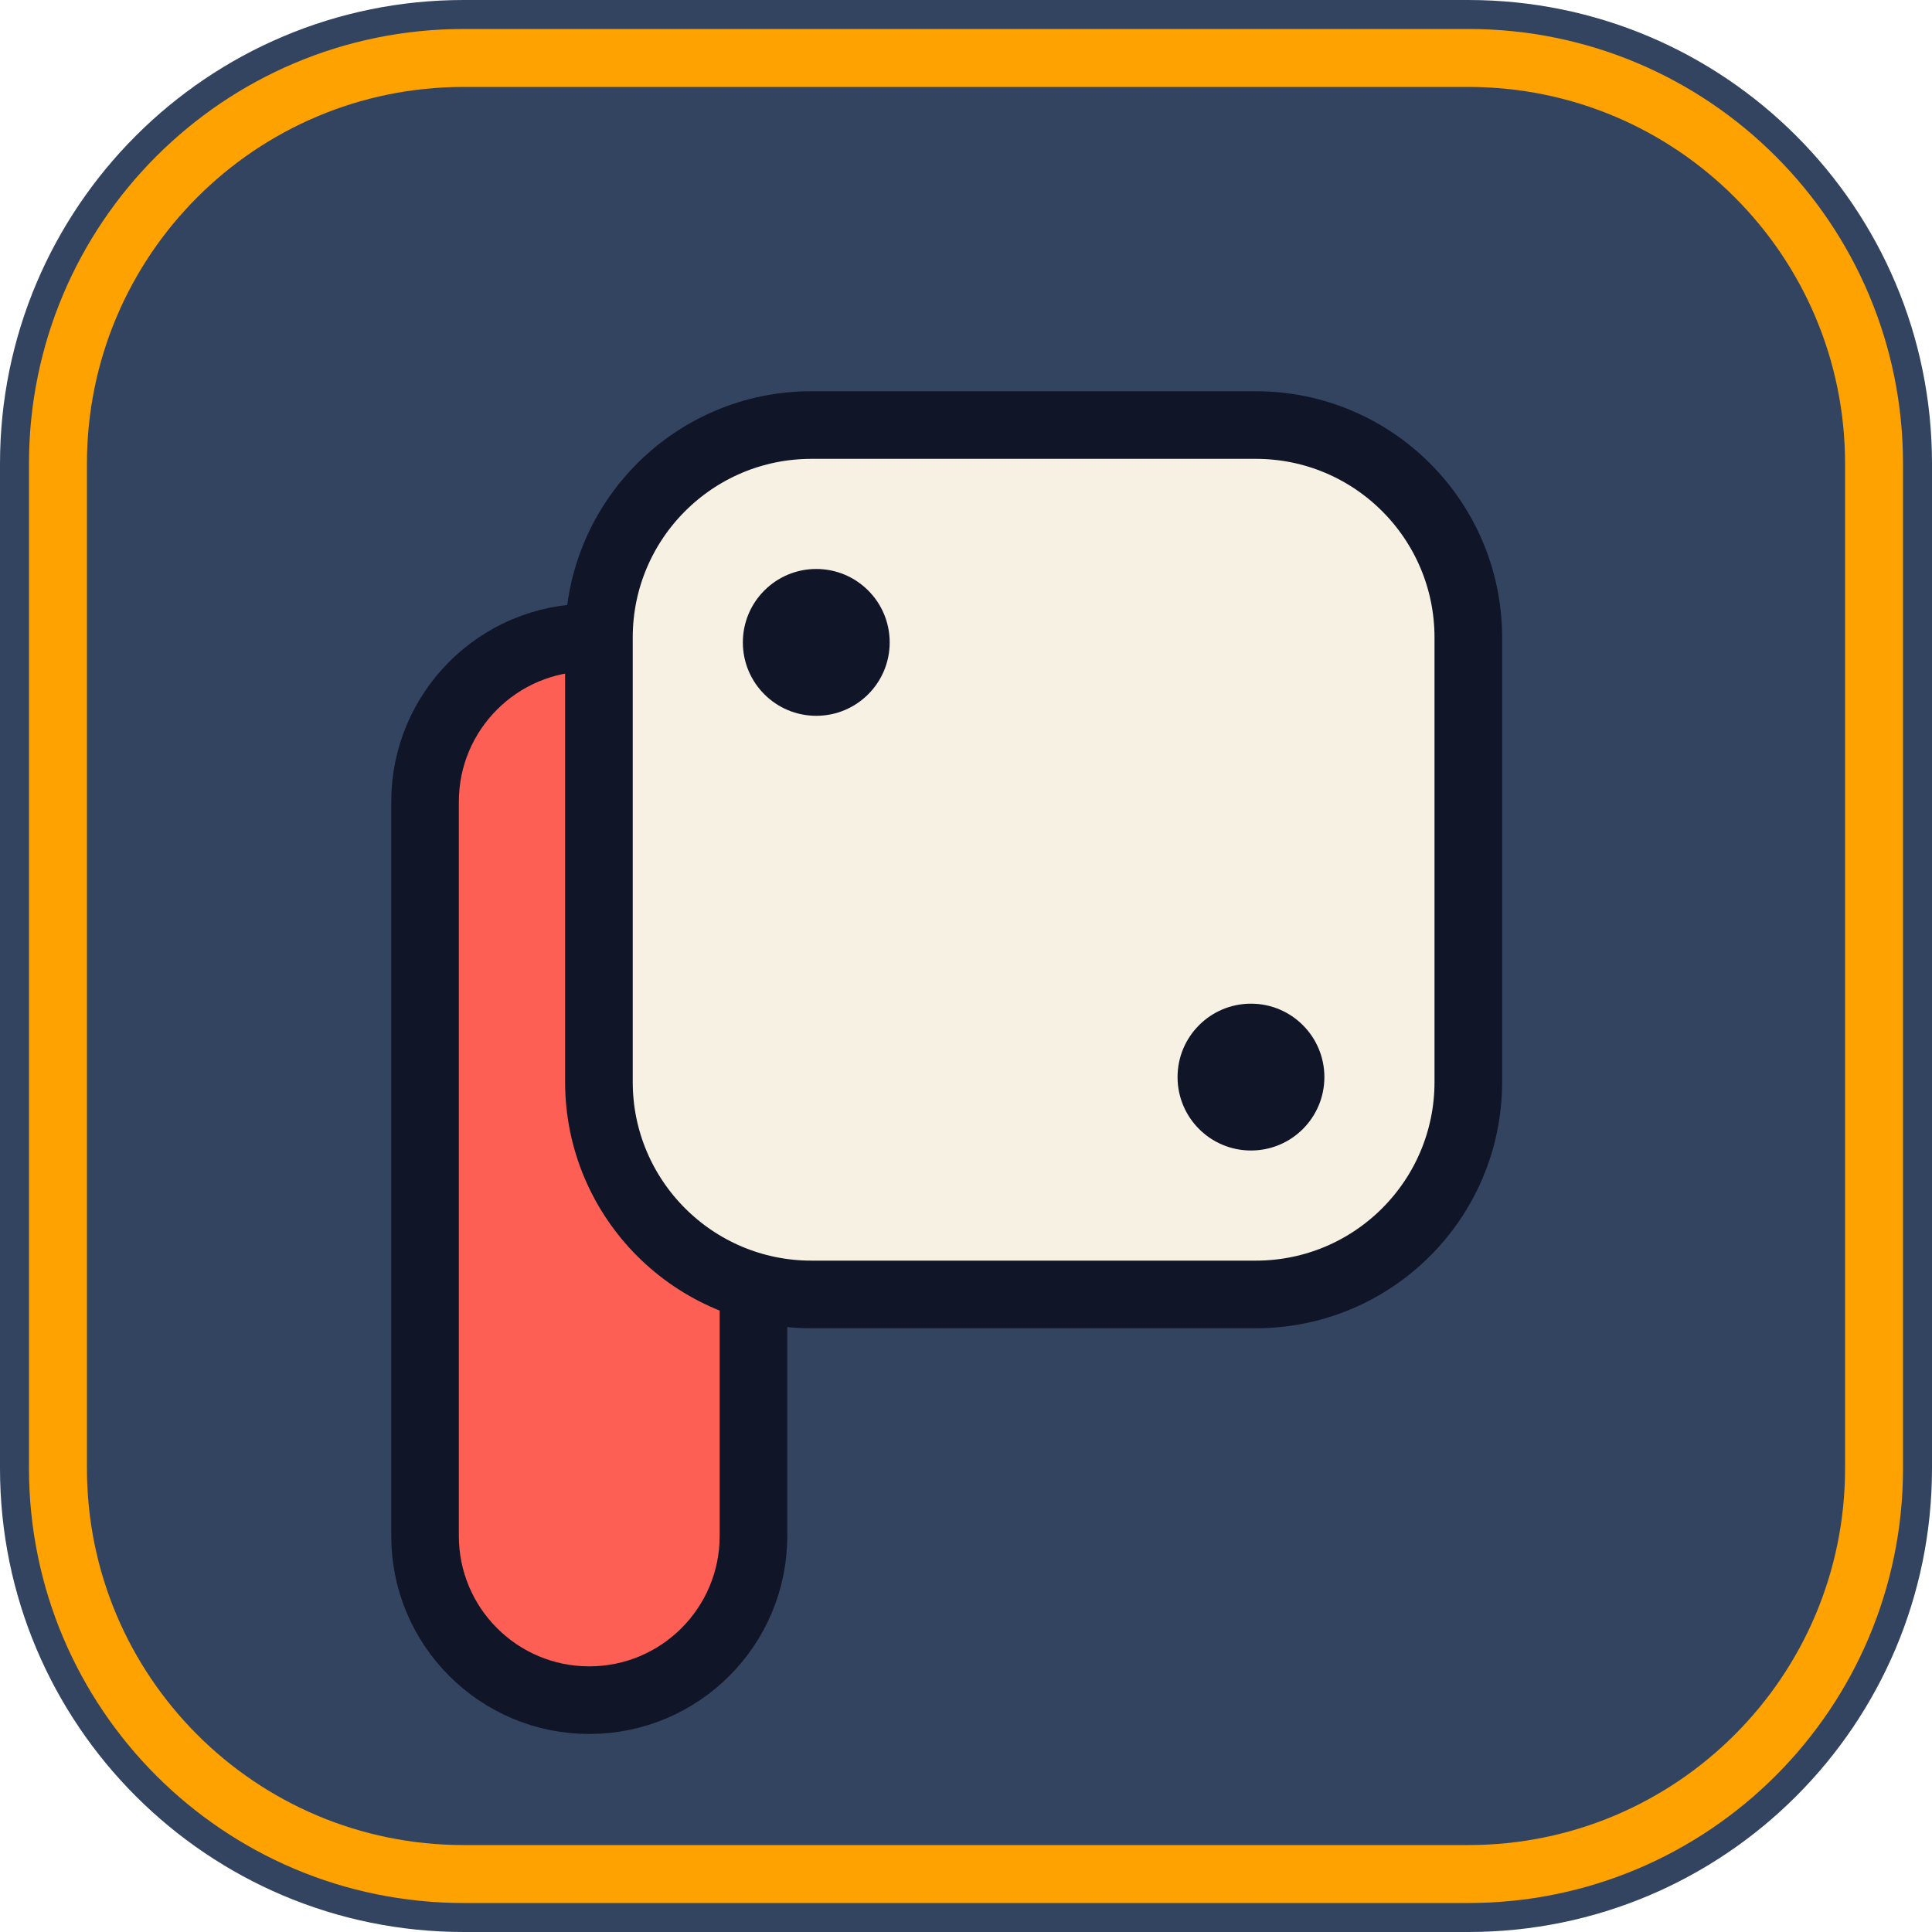
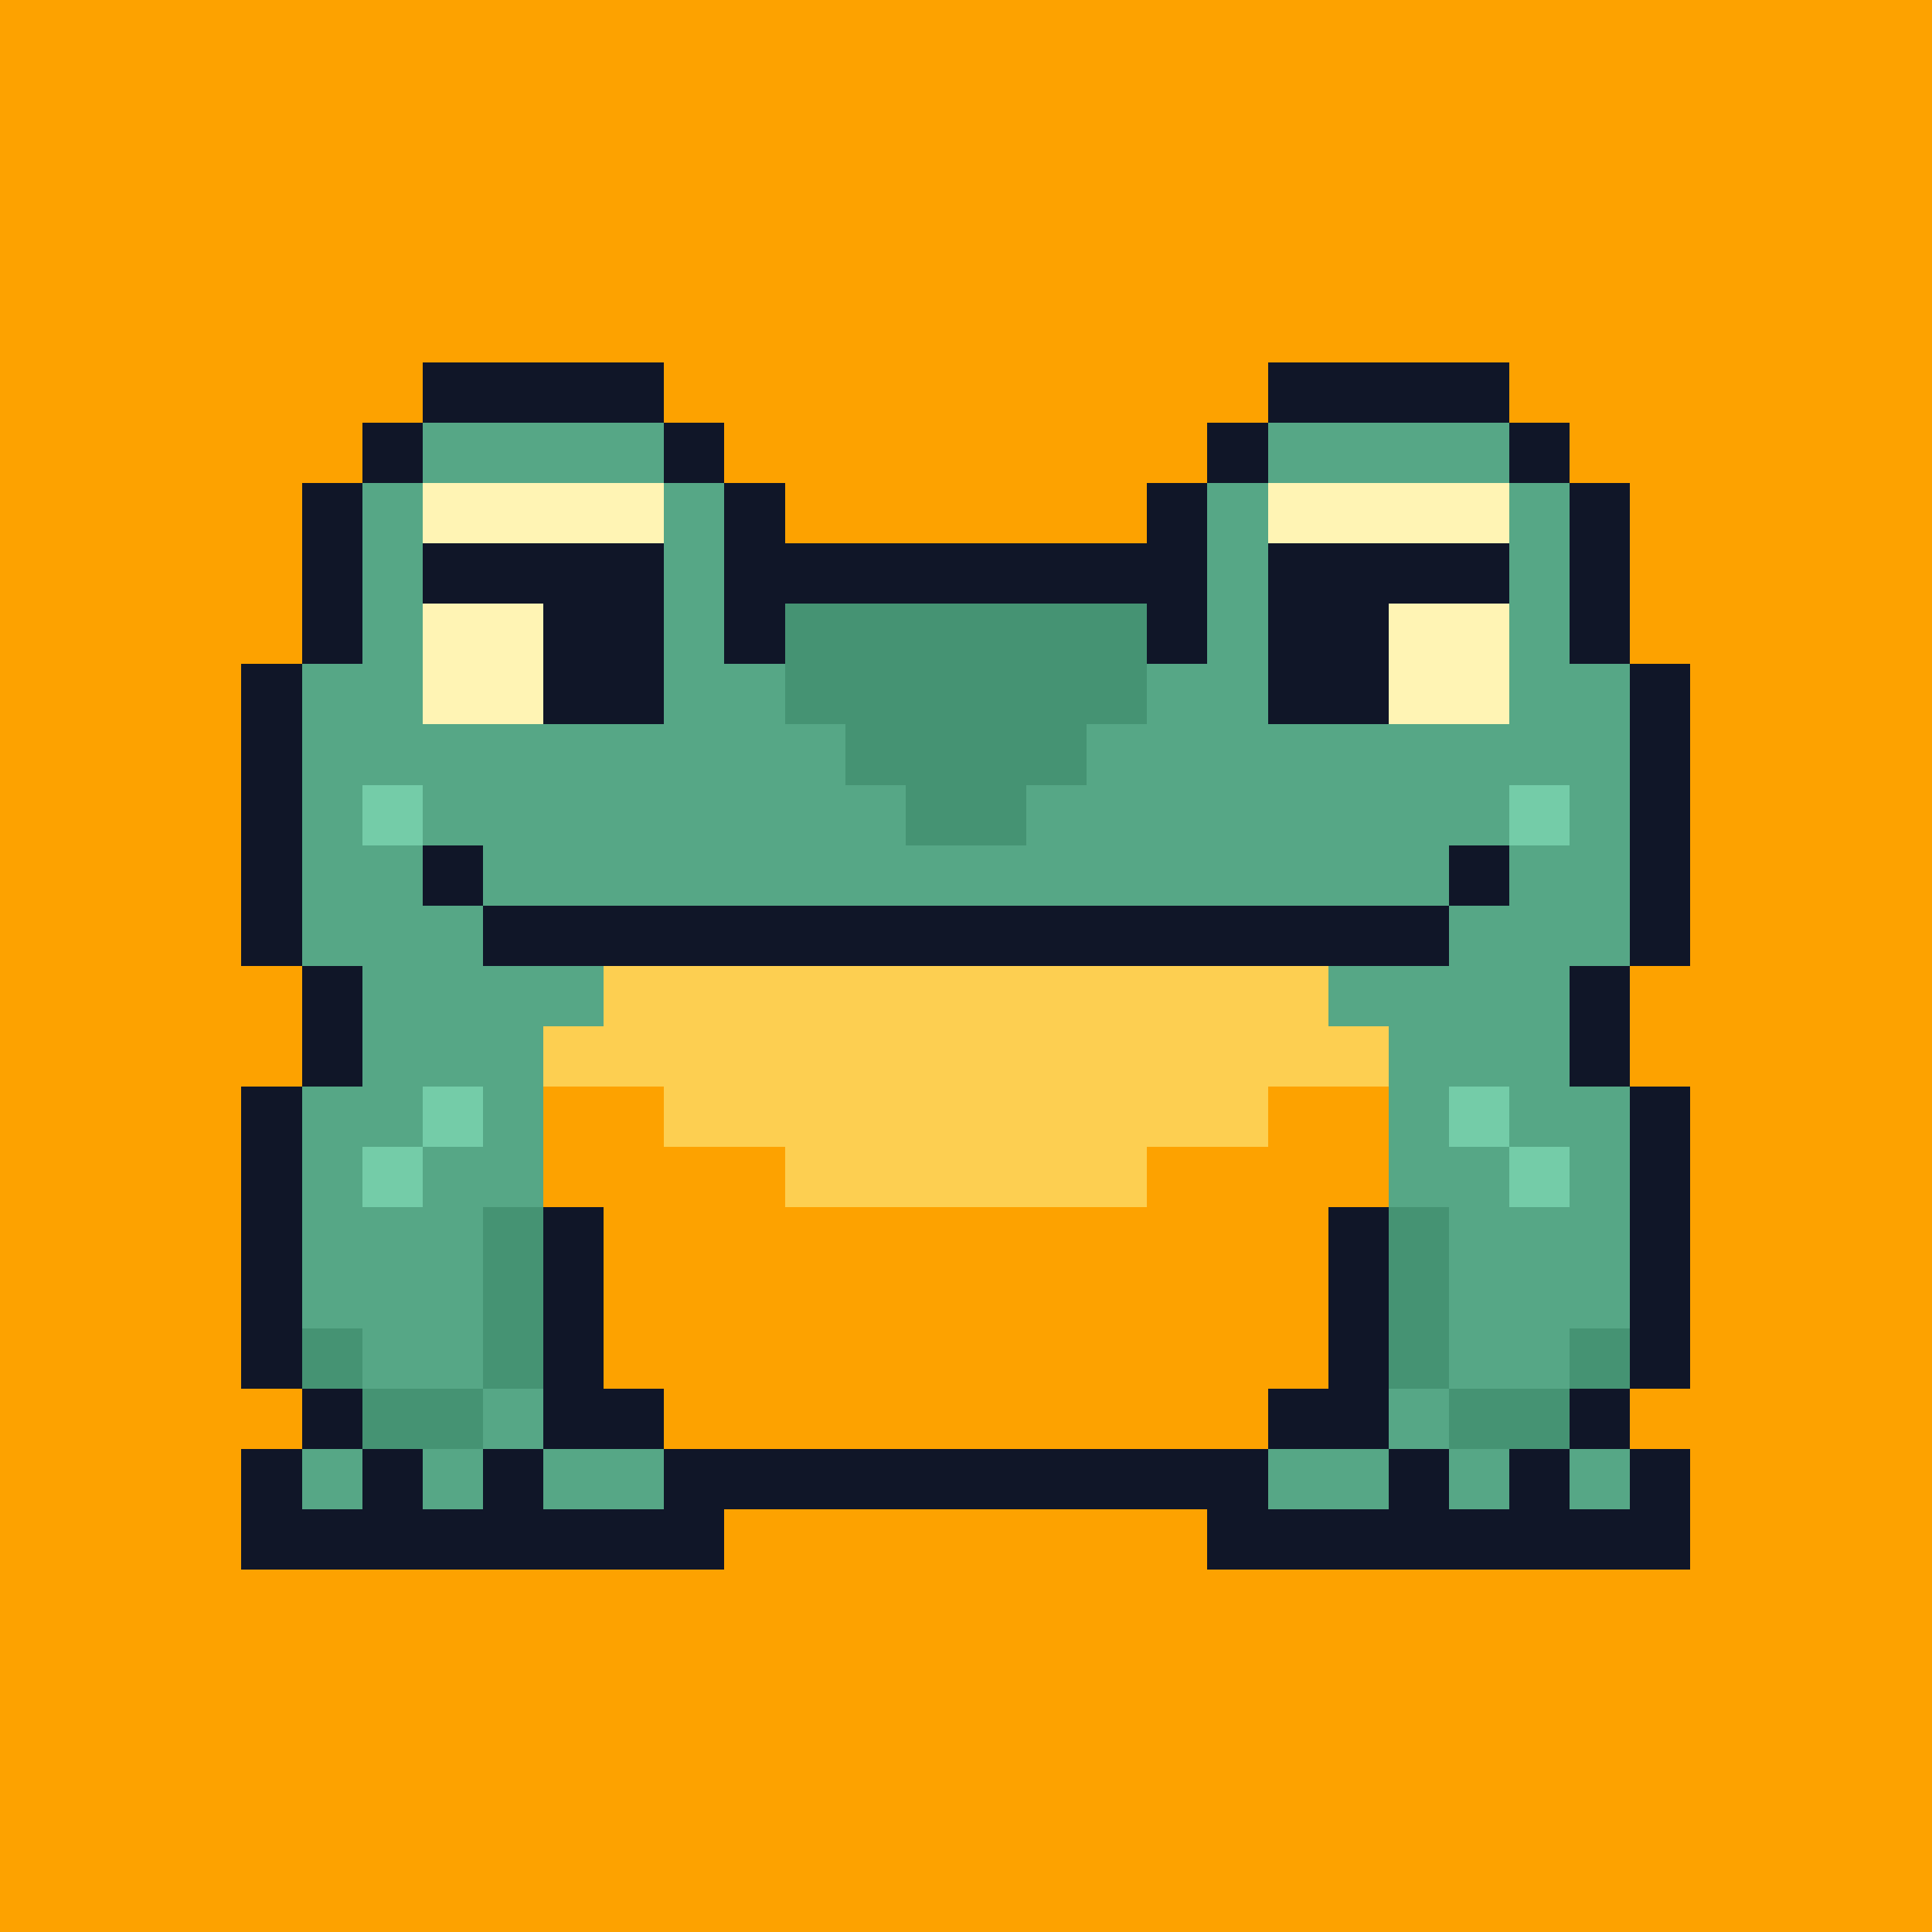
- <svg xmlns="http://www.w3.org/2000/svg" viewBox="0 0 100 100">
-   <rect width="100" height="100" rx="24" fill="#334461" />
-   <rect x="3" y="3" width="94" height="94" rx="21" fill="none" stroke="#fda200" stroke-width="3" />
-   <rect x="22" y="33" width="17" height="55" rx="8.5" fill="#fd5f55" stroke="#101628" stroke-width="3.5" />
-   <rect x="31" y="22" width="45" height="45" rx="11" fill="#f7f1e4" stroke="#101628" stroke-width="3.5" />
-   <circle cx="42.25" cy="33.25" r="3.8" fill="#101628" />
-   <circle cx="64.75" cy="55.75" r="3.8" fill="#101628" />
+ <svg xmlns="http://www.w3.org/2000/svg" viewBox="0 0 32 32" width="32" height="32" shape-rendering="crispEdges" role="img">
+   <rect x="0" y="0" width="32" height="1" fill="#fda200" />
+   <rect x="0" y="1" width="32" height="1" fill="#fda200" />
+   <rect x="0" y="2" width="32" height="1" fill="#fda200" />
+   <rect x="0" y="3" width="32" height="1" fill="#fda200" />
+   <rect x="0" y="4" width="32" height="1" fill="#fda200" />
+   <rect x="0" y="5" width="32" height="1" fill="#fda200" />
+   <rect x="0" y="6" width="7" height="1" fill="#fda200" />
+   <rect x="7" y="6" width="4" height="1" fill="#101628" />
+   <rect x="11" y="6" width="10" height="1" fill="#fda200" />
+   <rect x="21" y="6" width="4" height="1" fill="#101628" />
+   <rect x="25" y="6" width="7" height="1" fill="#fda200" />
+   <rect x="0" y="7" width="6" height="1" fill="#fda200" />
+   <rect x="6" y="7" width="1" height="1" fill="#101628" />
+   <rect x="7" y="7" width="4" height="1" fill="#56a786" />
+   <rect x="11" y="7" width="1" height="1" fill="#101628" />
+   <rect x="12" y="7" width="8" height="1" fill="#fda200" />
+   <rect x="20" y="7" width="1" height="1" fill="#101628" />
+   <rect x="21" y="7" width="4" height="1" fill="#56a786" />
+   <rect x="25" y="7" width="1" height="1" fill="#101628" />
+   <rect x="26" y="7" width="6" height="1" fill="#fda200" />
+   <rect x="0" y="8" width="5" height="1" fill="#fda200" />
+   <rect x="5" y="8" width="1" height="1" fill="#101628" />
+   <rect x="6" y="8" width="1" height="1" fill="#56a786" />
+   <rect x="7" y="8" width="4" height="1" fill="#fff4b4" />
+   <rect x="11" y="8" width="1" height="1" fill="#56a786" />
+   <rect x="12" y="8" width="1" height="1" fill="#101628" />
+   <rect x="13" y="8" width="6" height="1" fill="#fda200" />
+   <rect x="19" y="8" width="1" height="1" fill="#101628" />
+   <rect x="20" y="8" width="1" height="1" fill="#56a786" />
+   <rect x="21" y="8" width="4" height="1" fill="#fff4b4" />
+   <rect x="25" y="8" width="1" height="1" fill="#56a786" />
+   <rect x="26" y="8" width="1" height="1" fill="#101628" />
+   <rect x="27" y="8" width="5" height="1" fill="#fda200" />
+   <rect x="0" y="9" width="5" height="1" fill="#fda200" />
+   <rect x="5" y="9" width="1" height="1" fill="#101628" />
+   <rect x="6" y="9" width="1" height="1" fill="#56a786" />
+   <rect x="7" y="9" width="4" height="1" fill="#101628" />
+   <rect x="11" y="9" width="1" height="1" fill="#56a786" />
+   <rect x="12" y="9" width="8" height="1" fill="#101628" />
+   <rect x="20" y="9" width="1" height="1" fill="#56a786" />
+   <rect x="21" y="9" width="4" height="1" fill="#101628" />
+   <rect x="25" y="9" width="1" height="1" fill="#56a786" />
+   <rect x="26" y="9" width="1" height="1" fill="#101628" />
+   <rect x="27" y="9" width="5" height="1" fill="#fda200" />
+   <rect x="0" y="10" width="5" height="1" fill="#fda200" />
+   <rect x="5" y="10" width="1" height="1" fill="#101628" />
+   <rect x="6" y="10" width="1" height="1" fill="#56a786" />
+   <rect x="7" y="10" width="2" height="1" fill="#fff4b4" />
+   <rect x="9" y="10" width="2" height="1" fill="#101628" />
+   <rect x="11" y="10" width="1" height="1" fill="#56a786" />
+   <rect x="12" y="10" width="1" height="1" fill="#101628" />
+   <rect x="13" y="10" width="6" height="1" fill="#459373" />
+   <rect x="19" y="10" width="1" height="1" fill="#101628" />
+   <rect x="20" y="10" width="1" height="1" fill="#56a786" />
+   <rect x="21" y="10" width="2" height="1" fill="#101628" />
+   <rect x="23" y="10" width="2" height="1" fill="#fff4b4" />
+   <rect x="25" y="10" width="1" height="1" fill="#56a786" />
+   <rect x="26" y="10" width="1" height="1" fill="#101628" />
+   <rect x="27" y="10" width="5" height="1" fill="#fda200" />
+   <rect x="0" y="11" width="4" height="1" fill="#fda200" />
+   <rect x="4" y="11" width="1" height="1" fill="#101628" />
+   <rect x="5" y="11" width="2" height="1" fill="#56a786" />
+   <rect x="7" y="11" width="2" height="1" fill="#fff4b4" />
+   <rect x="9" y="11" width="2" height="1" fill="#101628" />
+   <rect x="11" y="11" width="2" height="1" fill="#56a786" />
+   <rect x="13" y="11" width="6" height="1" fill="#459373" />
+   <rect x="19" y="11" width="2" height="1" fill="#56a786" />
+   <rect x="21" y="11" width="2" height="1" fill="#101628" />
+   <rect x="23" y="11" width="2" height="1" fill="#fff4b4" />
+   <rect x="25" y="11" width="2" height="1" fill="#56a786" />
+   <rect x="27" y="11" width="1" height="1" fill="#101628" />
+   <rect x="28" y="11" width="4" height="1" fill="#fda200" />
+   <rect x="0" y="12" width="4" height="1" fill="#fda200" />
+   <rect x="4" y="12" width="1" height="1" fill="#101628" />
+   <rect x="5" y="12" width="9" height="1" fill="#56a786" />
+   <rect x="14" y="12" width="4" height="1" fill="#459373" />
+   <rect x="18" y="12" width="9" height="1" fill="#56a786" />
+   <rect x="27" y="12" width="1" height="1" fill="#101628" />
+   <rect x="28" y="12" width="4" height="1" fill="#fda200" />
+   <rect x="0" y="13" width="4" height="1" fill="#fda200" />
+   <rect x="4" y="13" width="1" height="1" fill="#101628" />
+   <rect x="5" y="13" width="1" height="1" fill="#56a786" />
+   <rect x="6" y="13" width="1" height="1" fill="#74cca8" />
+   <rect x="7" y="13" width="8" height="1" fill="#56a786" />
+   <rect x="15" y="13" width="2" height="1" fill="#459373" />
+   <rect x="17" y="13" width="8" height="1" fill="#56a786" />
+   <rect x="25" y="13" width="1" height="1" fill="#74cca8" />
+   <rect x="26" y="13" width="1" height="1" fill="#56a786" />
+   <rect x="27" y="13" width="1" height="1" fill="#101628" />
+   <rect x="28" y="13" width="4" height="1" fill="#fda200" />
+   <rect x="0" y="14" width="4" height="1" fill="#fda200" />
+   <rect x="4" y="14" width="1" height="1" fill="#101628" />
+   <rect x="5" y="14" width="2" height="1" fill="#56a786" />
+   <rect x="7" y="14" width="1" height="1" fill="#101628" />
+   <rect x="8" y="14" width="16" height="1" fill="#56a786" />
+   <rect x="24" y="14" width="1" height="1" fill="#101628" />
+   <rect x="25" y="14" width="2" height="1" fill="#56a786" />
+   <rect x="27" y="14" width="1" height="1" fill="#101628" />
+   <rect x="28" y="14" width="4" height="1" fill="#fda200" />
+   <rect x="0" y="15" width="4" height="1" fill="#fda200" />
+   <rect x="4" y="15" width="1" height="1" fill="#101628" />
+   <rect x="5" y="15" width="3" height="1" fill="#56a786" />
+   <rect x="8" y="15" width="16" height="1" fill="#101628" />
+   <rect x="24" y="15" width="3" height="1" fill="#56a786" />
+   <rect x="27" y="15" width="1" height="1" fill="#101628" />
+   <rect x="28" y="15" width="4" height="1" fill="#fda200" />
+   <rect x="0" y="16" width="5" height="1" fill="#fda200" />
+   <rect x="5" y="16" width="1" height="1" fill="#101628" />
+   <rect x="6" y="16" width="4" height="1" fill="#56a786" />
+   <rect x="10" y="16" width="12" height="1" fill="#fdcf51" />
+   <rect x="22" y="16" width="4" height="1" fill="#56a786" />
+   <rect x="26" y="16" width="1" height="1" fill="#101628" />
+   <rect x="27" y="16" width="5" height="1" fill="#fda200" />
+   <rect x="0" y="17" width="5" height="1" fill="#fda200" />
+   <rect x="5" y="17" width="1" height="1" fill="#101628" />
+   <rect x="6" y="17" width="3" height="1" fill="#56a786" />
+   <rect x="9" y="17" width="14" height="1" fill="#fdcf51" />
+   <rect x="23" y="17" width="3" height="1" fill="#56a786" />
+   <rect x="26" y="17" width="1" height="1" fill="#101628" />
+   <rect x="27" y="17" width="5" height="1" fill="#fda200" />
+   <rect x="0" y="18" width="4" height="1" fill="#fda200" />
+   <rect x="4" y="18" width="1" height="1" fill="#101628" />
+   <rect x="5" y="18" width="2" height="1" fill="#56a786" />
+   <rect x="7" y="18" width="1" height="1" fill="#74cca8" />
+   <rect x="8" y="18" width="1" height="1" fill="#56a786" />
+   <rect x="9" y="18" width="2" height="1" fill="#fda200" />
+   <rect x="11" y="18" width="10" height="1" fill="#fdcf51" />
+   <rect x="21" y="18" width="2" height="1" fill="#fda200" />
+   <rect x="23" y="18" width="1" height="1" fill="#56a786" />
+   <rect x="24" y="18" width="1" height="1" fill="#74cca8" />
+   <rect x="25" y="18" width="2" height="1" fill="#56a786" />
+   <rect x="27" y="18" width="1" height="1" fill="#101628" />
+   <rect x="28" y="18" width="4" height="1" fill="#fda200" />
+   <rect x="0" y="19" width="4" height="1" fill="#fda200" />
+   <rect x="4" y="19" width="1" height="1" fill="#101628" />
+   <rect x="5" y="19" width="1" height="1" fill="#56a786" />
+   <rect x="6" y="19" width="1" height="1" fill="#74cca8" />
+   <rect x="7" y="19" width="2" height="1" fill="#56a786" />
+   <rect x="9" y="19" width="4" height="1" fill="#fda200" />
+   <rect x="13" y="19" width="6" height="1" fill="#fdcf51" />
+   <rect x="19" y="19" width="4" height="1" fill="#fda200" />
+   <rect x="23" y="19" width="2" height="1" fill="#56a786" />
+   <rect x="25" y="19" width="1" height="1" fill="#74cca8" />
+   <rect x="26" y="19" width="1" height="1" fill="#56a786" />
+   <rect x="27" y="19" width="1" height="1" fill="#101628" />
+   <rect x="28" y="19" width="4" height="1" fill="#fda200" />
+   <rect x="0" y="20" width="4" height="1" fill="#fda200" />
+   <rect x="4" y="20" width="1" height="1" fill="#101628" />
+   <rect x="5" y="20" width="3" height="1" fill="#56a786" />
+   <rect x="8" y="20" width="1" height="1" fill="#459373" />
+   <rect x="9" y="20" width="1" height="1" fill="#101628" />
+   <rect x="10" y="20" width="12" height="1" fill="#fda200" />
+   <rect x="22" y="20" width="1" height="1" fill="#101628" />
+   <rect x="23" y="20" width="1" height="1" fill="#459373" />
+   <rect x="24" y="20" width="3" height="1" fill="#56a786" />
+   <rect x="27" y="20" width="1" height="1" fill="#101628" />
+   <rect x="28" y="20" width="4" height="1" fill="#fda200" />
+   <rect x="0" y="21" width="4" height="1" fill="#fda200" />
+   <rect x="4" y="21" width="1" height="1" fill="#101628" />
+   <rect x="5" y="21" width="3" height="1" fill="#56a786" />
+   <rect x="8" y="21" width="1" height="1" fill="#459373" />
+   <rect x="9" y="21" width="1" height="1" fill="#101628" />
+   <rect x="10" y="21" width="12" height="1" fill="#fda200" />
+   <rect x="22" y="21" width="1" height="1" fill="#101628" />
+   <rect x="23" y="21" width="1" height="1" fill="#459373" />
+   <rect x="24" y="21" width="3" height="1" fill="#56a786" />
+   <rect x="27" y="21" width="1" height="1" fill="#101628" />
+   <rect x="28" y="21" width="4" height="1" fill="#fda200" />
+   <rect x="0" y="22" width="4" height="1" fill="#fda200" />
+   <rect x="4" y="22" width="1" height="1" fill="#101628" />
+   <rect x="5" y="22" width="1" height="1" fill="#459373" />
+   <rect x="6" y="22" width="2" height="1" fill="#56a786" />
+   <rect x="8" y="22" width="1" height="1" fill="#459373" />
+   <rect x="9" y="22" width="1" height="1" fill="#101628" />
+   <rect x="10" y="22" width="12" height="1" fill="#fda200" />
+   <rect x="22" y="22" width="1" height="1" fill="#101628" />
+   <rect x="23" y="22" width="1" height="1" fill="#459373" />
+   <rect x="24" y="22" width="2" height="1" fill="#56a786" />
+   <rect x="26" y="22" width="1" height="1" fill="#459373" />
+   <rect x="27" y="22" width="1" height="1" fill="#101628" />
+   <rect x="28" y="22" width="4" height="1" fill="#fda200" />
+   <rect x="0" y="23" width="5" height="1" fill="#fda200" />
+   <rect x="5" y="23" width="1" height="1" fill="#101628" />
+   <rect x="6" y="23" width="2" height="1" fill="#459373" />
+   <rect x="8" y="23" width="1" height="1" fill="#56a786" />
+   <rect x="9" y="23" width="2" height="1" fill="#101628" />
+   <rect x="11" y="23" width="10" height="1" fill="#fda200" />
+   <rect x="21" y="23" width="2" height="1" fill="#101628" />
+   <rect x="23" y="23" width="1" height="1" fill="#56a786" />
+   <rect x="24" y="23" width="2" height="1" fill="#459373" />
+   <rect x="26" y="23" width="1" height="1" fill="#101628" />
+   <rect x="27" y="23" width="5" height="1" fill="#fda200" />
+   <rect x="0" y="24" width="4" height="1" fill="#fda200" />
+   <rect x="4" y="24" width="1" height="1" fill="#101628" />
+   <rect x="5" y="24" width="1" height="1" fill="#56a786" />
+   <rect x="6" y="24" width="1" height="1" fill="#101628" />
+   <rect x="7" y="24" width="1" height="1" fill="#56a786" />
+   <rect x="8" y="24" width="1" height="1" fill="#101628" />
+   <rect x="9" y="24" width="2" height="1" fill="#56a786" />
+   <rect x="11" y="24" width="10" height="1" fill="#101628" />
+   <rect x="21" y="24" width="2" height="1" fill="#56a786" />
+   <rect x="23" y="24" width="1" height="1" fill="#101628" />
+   <rect x="24" y="24" width="1" height="1" fill="#56a786" />
+   <rect x="25" y="24" width="1" height="1" fill="#101628" />
+   <rect x="26" y="24" width="1" height="1" fill="#56a786" />
+   <rect x="27" y="24" width="1" height="1" fill="#101628" />
+   <rect x="28" y="24" width="4" height="1" fill="#fda200" />
+   <rect x="0" y="25" width="4" height="1" fill="#fda200" />
+   <rect x="4" y="25" width="8" height="1" fill="#101628" />
+   <rect x="12" y="25" width="8" height="1" fill="#fda200" />
+   <rect x="20" y="25" width="8" height="1" fill="#101628" />
+   <rect x="28" y="25" width="4" height="1" fill="#fda200" />
+   <rect x="0" y="26" width="32" height="1" fill="#fda200" />
+   <rect x="0" y="27" width="32" height="1" fill="#fda200" />
+   <rect x="0" y="28" width="32" height="1" fill="#fda200" />
+   <rect x="0" y="29" width="32" height="1" fill="#fda200" />
+   <rect x="0" y="30" width="32" height="1" fill="#fda200" />
+   <rect x="0" y="31" width="32" height="1" fill="#fda200" />
</svg>
